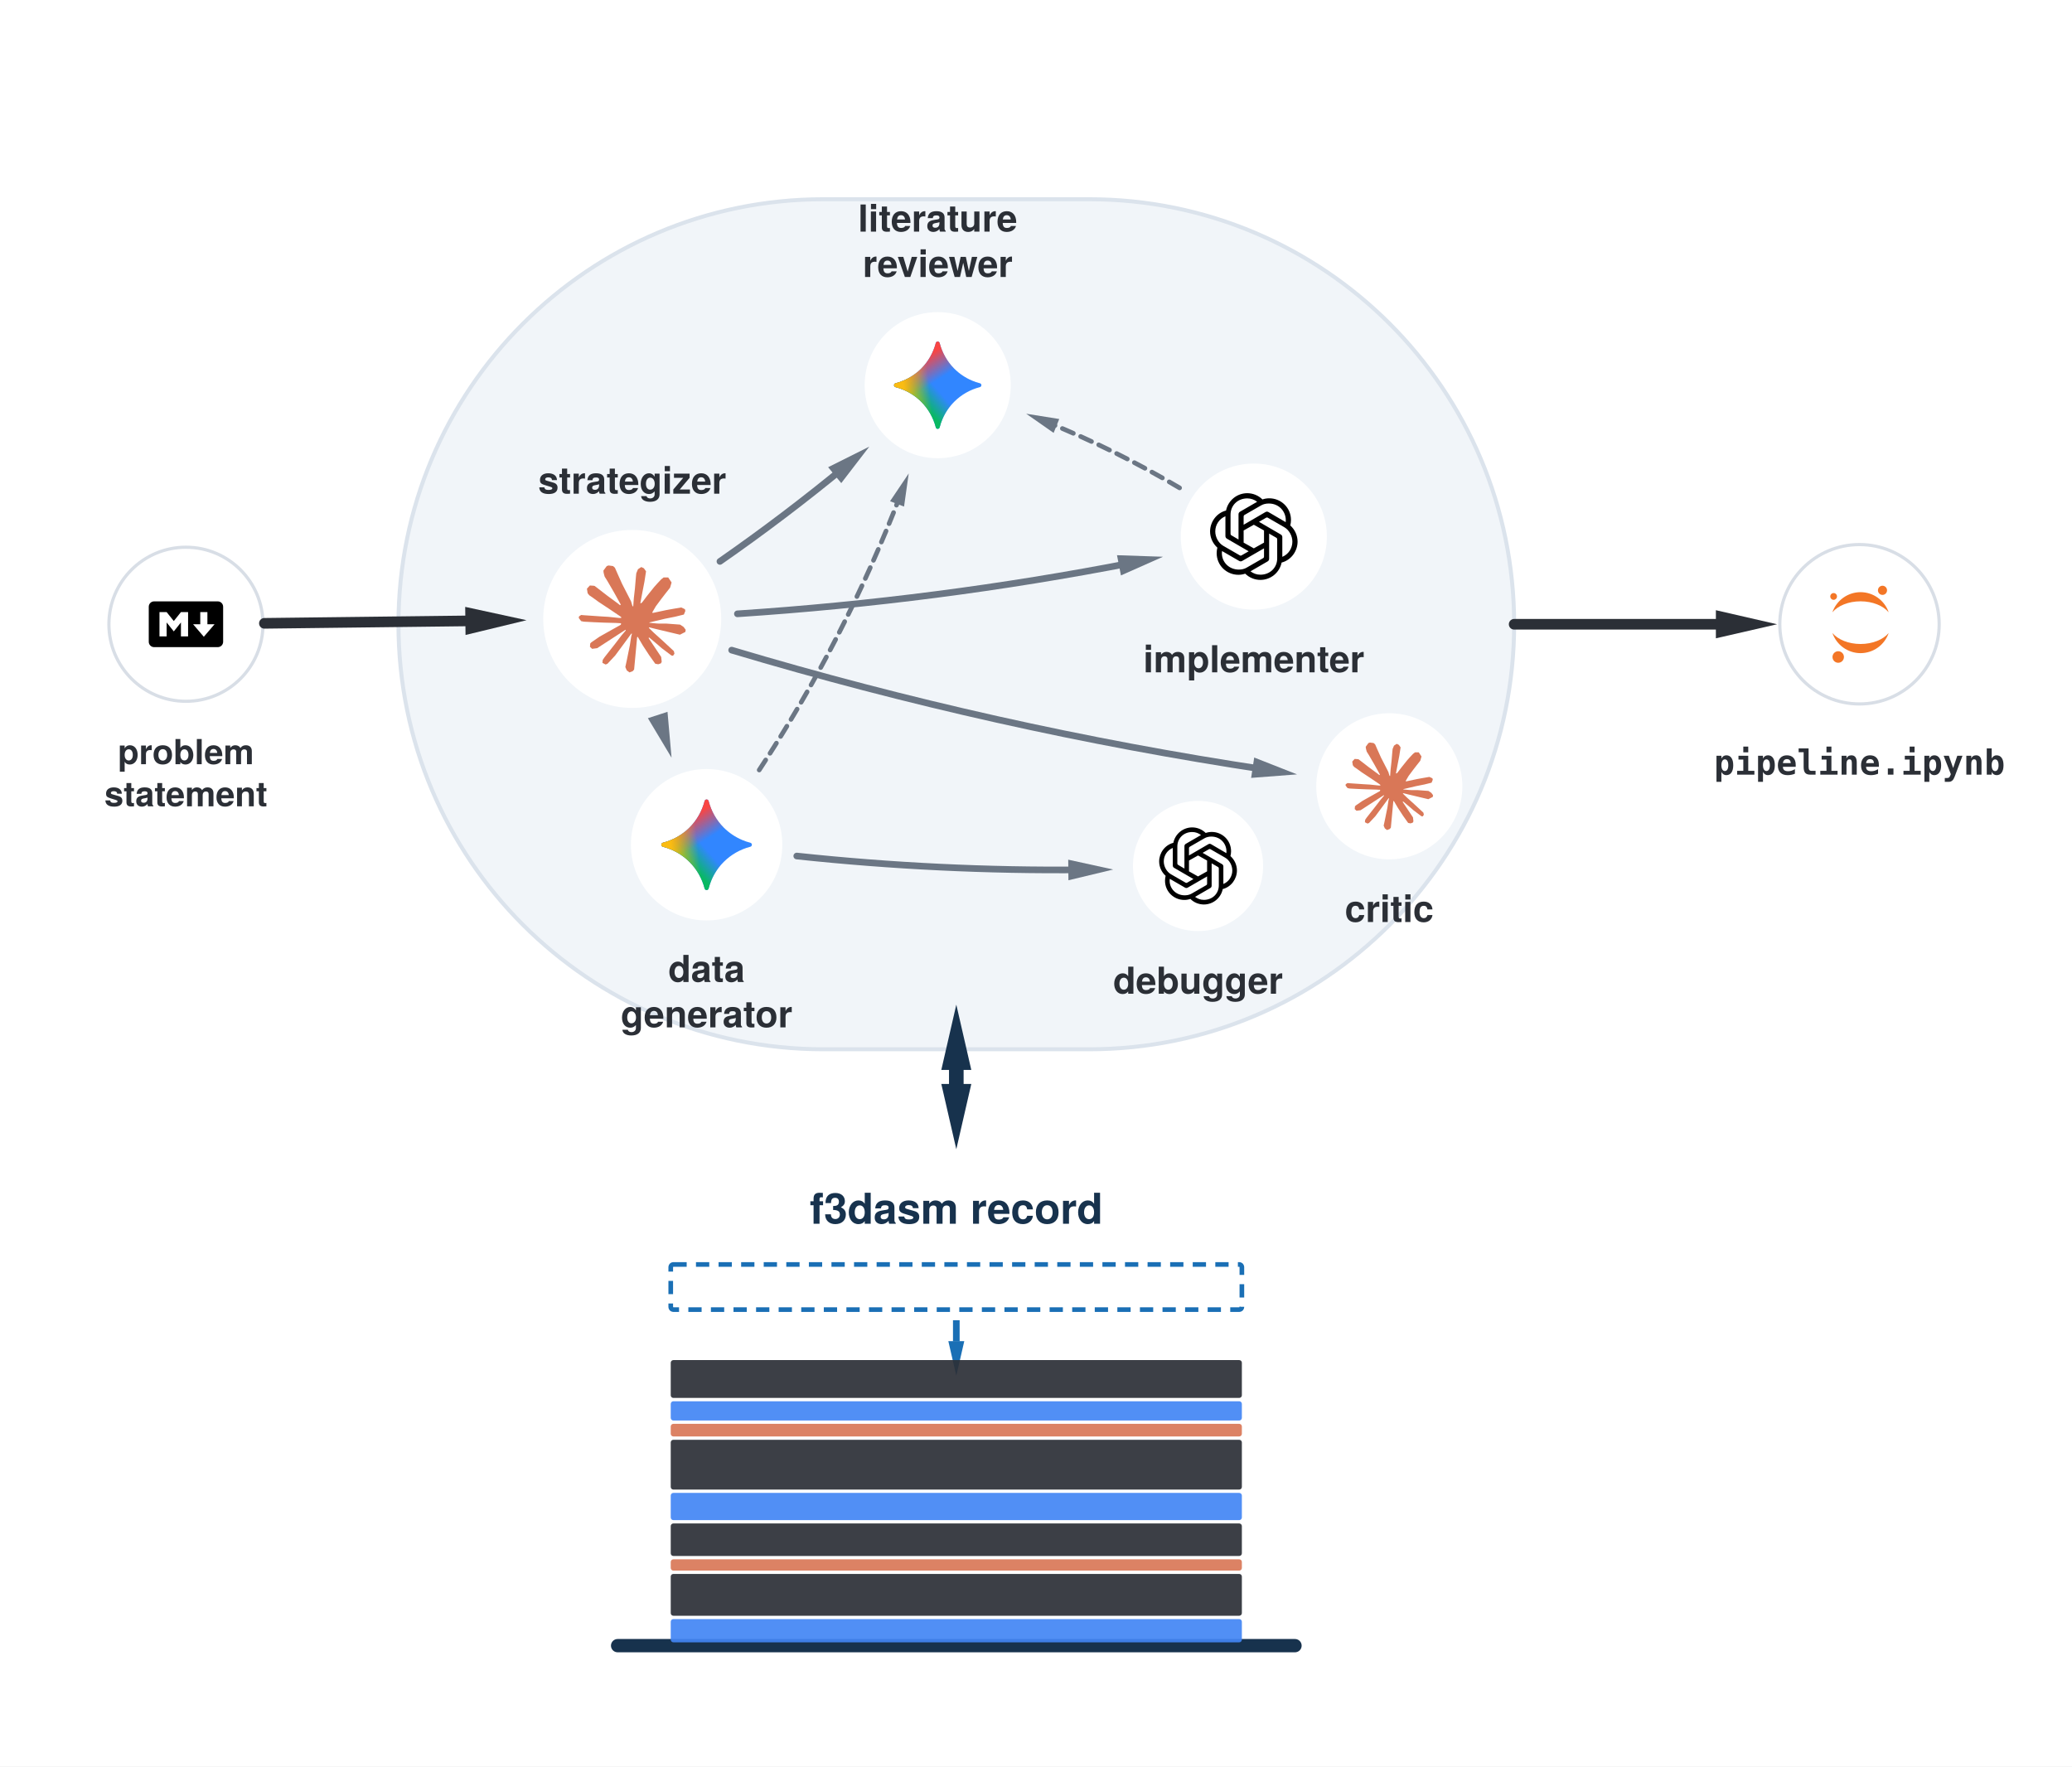
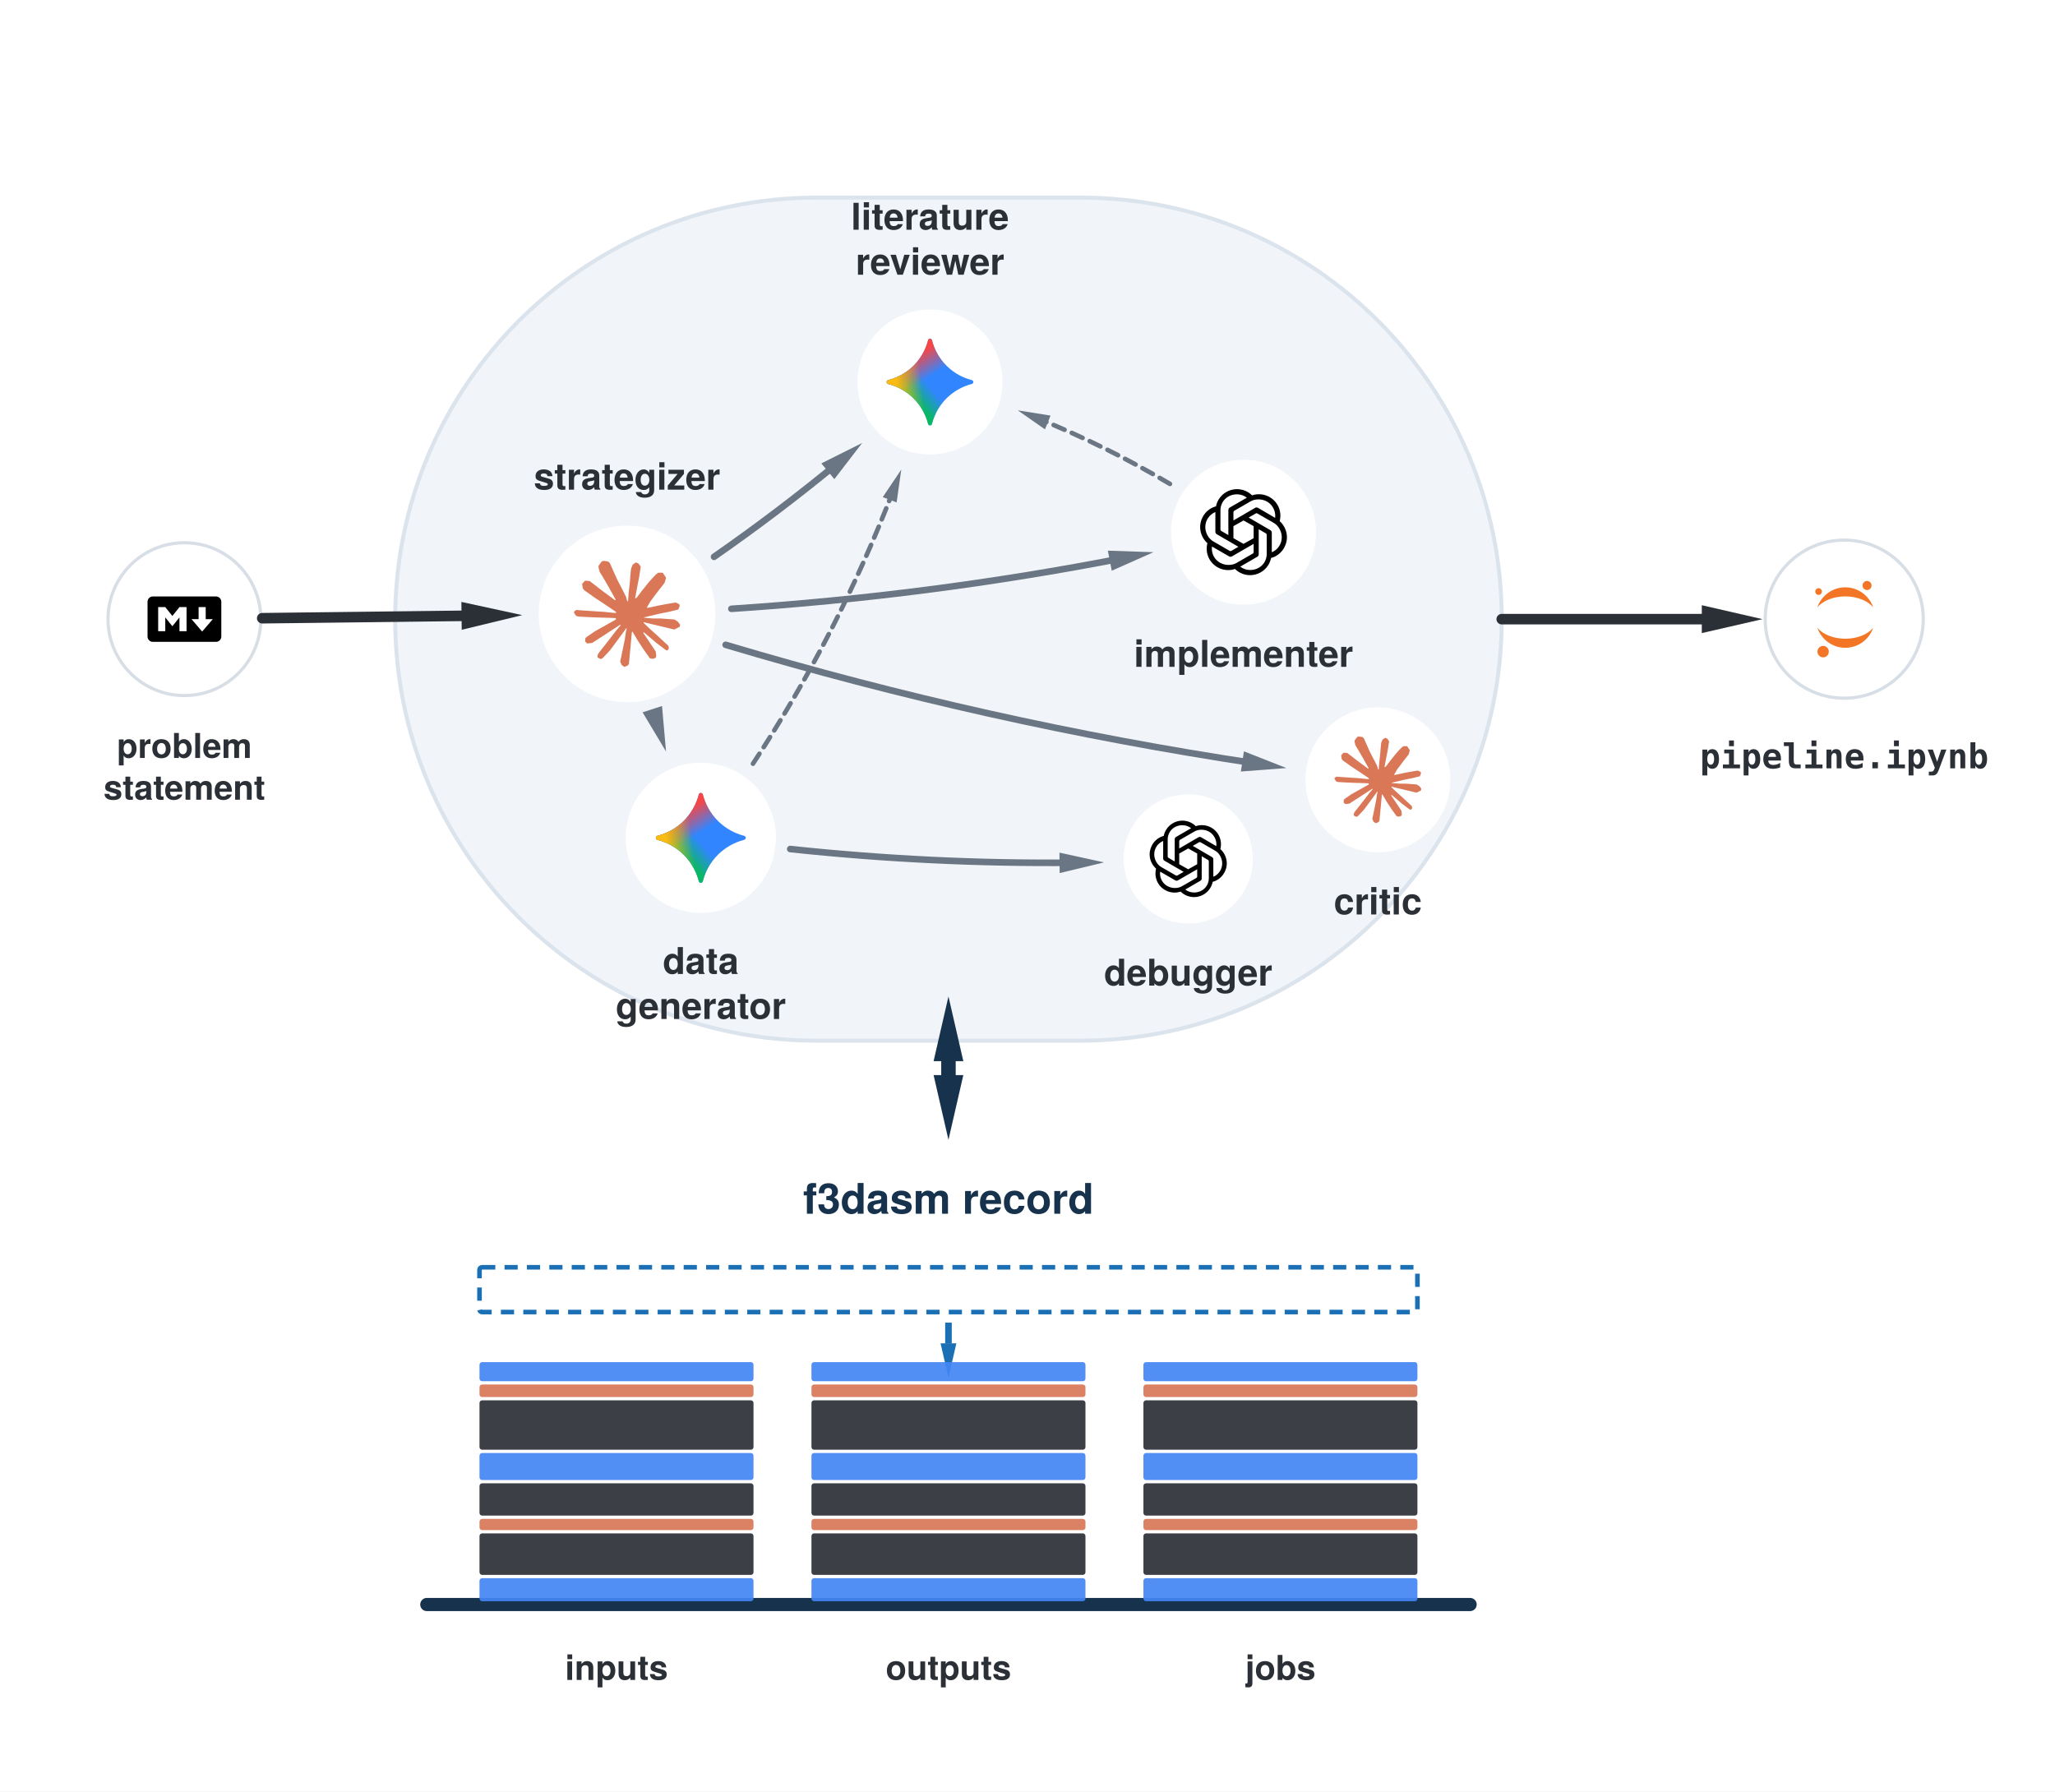
- <svg xmlns="http://www.w3.org/2000/svg" width="1560" height="1330" viewBox="0 0 1560 1330">
-   <rect width="1560" height="1330" fill="#ffffff" />
+ <svg xmlns="http://www.w3.org/2000/svg" width="1560" height="1360" viewBox="0 0 1560 1360">
+   <rect width="1560" height="1360" fill="#ffffff" />
  <g id="enclosure">
    <rect x="300" y="150" rx="320" width="840" height="640" fill="#f1f5f9" stroke="#dbe3ec" stroke-width="3" />
  </g>
  <g id="edge-strategizer-to-literature-reviewer">
    <path d="M 542.04,422.69 Q 590.84,388.75 636.68,350.95" fill="none" stroke="#6b7684" stroke-width="5" stroke-linecap="round" />
  </g>
  <g id="edge-strategizer-to-data-generator">
    <path d="M 496.19,541.35 Q 497.32,544.92 498.47,548.48" fill="none" stroke="#6b7684" stroke-width="5" stroke-linecap="round" />
  </g>
  <g id="edge-strategizer-to-implementer">
    <path d="M 555.19,462.15 Q 705.32,452.33 852.95,423.59" fill="none" stroke="#6b7684" stroke-width="5" stroke-linecap="round" />
  </g>
  <g id="edge-strategizer-to-critic">
    <path d="M 550.86,489.48 Q 749.12,548.78 953.69,579.59" fill="none" stroke="#6b7684" stroke-width="5" stroke-linecap="round" />
  </g>
  <g id="edge-data-generator-to-debugger">
    <path d="M 599.88,644.50 Q 707.18,655.95 815.02,654.89" fill="none" stroke="#6b7684" stroke-width="5" stroke-linecap="round" />
  </g>
  <g id="edge-data-generator-to-literature-reviewer">
    <path d="M 571.60,579.73 Q 636.19,481.62 678.16,372.13" fill="none" stroke="#6b7684" stroke-width="3.5" stroke-dasharray="9 6" stroke-linecap="round" />
  </g>
  <g id="edge-implementer-to-literature-reviewer">
    <path d="M 888.11,367.33 Q 839.98,338.73 788.18,317.79" fill="none" stroke="#6b7684" stroke-width="3.5" stroke-dasharray="9 6" stroke-linecap="round" />
  </g>
  <g id="arrowheads">
    <polygon points="654.50,336.26 633.38,363.73 623.50,351.76" fill="#6b7684" />
    <polygon points="505.60,570.46 487.80,540.72 502.56,535.93" fill="#6b7684" />
    <polygon points="875.62,419.17 843.95,433.24 840.98,418.01" fill="#6b7684" />
    <polygon points="976.53,583.03 941.97,585.67 944.28,570.33" fill="#6b7684" />
    <polygon points="838.12,654.66 804.42,662.75 804.26,647.24" fill="#6b7684" />
    <polygon points="684.18,356.45 680.65,381.41 670.11,377.36" fill="#6b7684" />
    <polygon points="772.61,311.49 797.50,315.47 793.27,325.93" fill="#6b7684" />
  </g>
  <g id="node-strategizer">
    <circle cx="476" cy="466" r="66" fill="#ffffff" stroke="#ffffff" stroke-width="2" />
    <svg x="435.74" y="425.74" width="80.52" height="80.52" viewBox="0 0 24 24" overflow="visible">
      <path d="M4.709 15.955l4.72-2.647.08-.23-.08-.128H9.2l-.79-.048-2.698-.073-2.339-.097-2.266-.122-.571-.121L0 11.784l.055-.352.48-.321.686.06 1.52.103 2.278.158 1.652.097 2.449.255h.389l.055-.157-.134-.098-.103-.097-2.358-1.596-2.552-1.688-1.336-.972-.724-.491-.364-.462-.158-1.008.656-.722.881.06.225.061.893.686 1.908 1.476 2.491 1.833.365.304.145-.103.019-.073-.164-.274-1.355-2.446-1.446-2.49-.644-1.032-.17-.619a2.97 2.97 0 01-.104-.729L6.283.134 6.696 0l.996.134.42.364.62 1.414 1.002 2.229 1.555 3.03.456.898.243.832.091.255h.158V9.01l.128-1.706.237-2.095.23-2.695.08-.76.376-.91.747-.492.584.28.48.685-.067.444-.286 1.851-.559 2.903-.364 1.942h.212l.243-.242.985-1.306 1.652-2.064.73-.82.85-.904.547-.431h1.033l.76 1.129-.34 1.166-1.064 1.347-.881 1.142-1.264 1.7-.79 1.36.073.11.188-.02 2.856-.606 1.543-.28 1.841-.315.833.388.091.395-.328.807-1.969.486-2.309.462-3.439.813-.042.03.049.061 1.549.146.662.036h1.622l3.02.225.79.522.474.638-.079.485-1.215.62-1.64-.389-3.829-.91-1.312-.329h-.182v.11l1.093 1.068 2.006 1.81 2.509 2.33.127.578-.322.455-.34-.049-2.205-1.657-.851-.747-1.926-1.62h-.128v.17l.444.649 2.345 3.521.122 1.08-.17.353-.608.213-.668-.122-1.374-1.925-1.415-2.167-1.143-1.943-.14.08-.674 7.254-.316.37-.729.28-.607-.461-.322-.747.322-1.476.389-1.924.315-1.53.286-1.9.17-.632-.012-.042-.14.018-1.434 1.967-2.18 2.945-1.726 1.845-.414.164-.717-.37.067-.662.401-.589 2.388-3.036 1.44-1.882.93-1.086-.006-.158h-.055L4.132 18.56l-1.13.146-.487-.456.061-.746.231-.243 1.908-1.312-.006.006z" fill="#D97757" fill-rule="nonzero" />
    </svg>
  </g>
  <g id="node-literature-reviewer">
    <circle cx="706" cy="290" r="54" fill="#ffffff" stroke="#ffffff" stroke-width="2" />
    <svg x="673.06" y="257.06" width="65.88" height="65.88" viewBox="0.984 0.984 22.031 22.031" overflow="visible">
      <path d="M20.616 10.835a14.147 14.147 0 01-4.45-3.001 14.111 14.111 0 01-3.678-6.452.503.503 0 00-.975 0 14.134 14.134 0 01-3.679 6.452 14.155 14.155 0 01-4.45 3.001c-.65.28-1.318.505-2.002.678a.502.502 0 000 .975c.684.172 1.35.397 2.002.677a14.147 14.147 0 014.45 3.001 14.112 14.112 0 013.679 6.453.502.502 0 00.975 0c.172-.685.397-1.351.677-2.003a14.145 14.145 0 013.001-4.45 14.113 14.113 0 016.453-3.678.503.503 0 000-.975 13.245 13.245 0 01-2.003-.678z" fill="#3186FF" />
      <path d="M20.616 10.835a14.147 14.147 0 01-4.45-3.001 14.111 14.111 0 01-3.678-6.452.503.503 0 00-.975 0 14.134 14.134 0 01-3.679 6.452 14.155 14.155 0 01-4.45 3.001c-.65.28-1.318.505-2.002.678a.502.502 0 000 .975c.684.172 1.35.397 2.002.677a14.147 14.147 0 014.45 3.001 14.112 14.112 0 013.679 6.453.502.502 0 00.975 0c.172-.685.397-1.351.677-2.003a14.145 14.145 0 013.001-4.45 14.113 14.113 0 016.453-3.678.503.503 0 000-.975 13.245 13.245 0 01-2.003-.678z" fill="url(#lobe-icons-gemini-0-_R_0_)" />
      <path d="M20.616 10.835a14.147 14.147 0 01-4.45-3.001 14.111 14.111 0 01-3.678-6.452.503.503 0 00-.975 0 14.134 14.134 0 01-3.679 6.452 14.155 14.155 0 01-4.45 3.001c-.65.28-1.318.505-2.002.678a.502.502 0 000 .975c.684.172 1.35.397 2.002.677a14.147 14.147 0 014.45 3.001 14.112 14.112 0 013.679 6.453.502.502 0 00.975 0c.172-.685.397-1.351.677-2.003a14.145 14.145 0 013.001-4.45 14.113 14.113 0 016.453-3.678.503.503 0 000-.975 13.245 13.245 0 01-2.003-.678z" fill="url(#lobe-icons-gemini-1-_R_0_)" />
      <path d="M20.616 10.835a14.147 14.147 0 01-4.45-3.001 14.111 14.111 0 01-3.678-6.452.503.503 0 00-.975 0 14.134 14.134 0 01-3.679 6.452 14.155 14.155 0 01-4.45 3.001c-.65.28-1.318.505-2.002.678a.502.502 0 000 .975c.684.172 1.35.397 2.002.677a14.147 14.147 0 014.45 3.001 14.112 14.112 0 013.679 6.453.502.502 0 00.975 0c.172-.685.397-1.351.677-2.003a14.145 14.145 0 013.001-4.45 14.113 14.113 0 016.453-3.678.503.503 0 000-.975 13.245 13.245 0 01-2.003-.678z" fill="url(#lobe-icons-gemini-2-_R_0_)" />
      <defs>
        <linearGradient id="lobe-icons-gemini-0-_R_0_" x1="7" y1="15.5" x2="11" y2="12" gradientUnits="userSpaceOnUse">
          <stop stop-color="#08B962" />
          <stop offset="1" stop-color="#08B962" stop-opacity="0" />
        </linearGradient>
        <linearGradient id="lobe-icons-gemini-1-_R_0_" x1="8" y1="5.5" x2="11.5" y2="11" gradientUnits="userSpaceOnUse">
          <stop stop-color="#F94543" />
          <stop offset="1" stop-color="#F94543" stop-opacity="0" />
        </linearGradient>
        <linearGradient id="lobe-icons-gemini-2-_R_0_" x1="3.5" y1="13.5" x2="17.5" y2="12" gradientUnits="userSpaceOnUse">
          <stop stop-color="#FABC12" />
          <stop offset=".46" stop-color="#FABC12" stop-opacity="0" />
        </linearGradient>
      </defs>
    </svg>
  </g>
  <g id="node-implementer">
    <circle cx="944" cy="404" r="54" fill="#ffffff" stroke="#ffffff" stroke-width="2" />
    <svg x="911.06" y="371.06" width="65.88" height="65.88" viewBox="0 -0.094 24 24" fill="currentColor" fill-rule="evenodd" overflow="visible">
      <path d="M9.205 8.658v-2.26c0-.19.072-.333.238-.428l4.543-2.616c.619-.357 1.356-.523 2.117-.523 2.854 0 4.662 2.212 4.662 4.566 0 .167 0 .357-.024.547l-4.71-2.759a.797.797 0 00-.856 0l-5.97 3.473zm10.609 8.8V12.06c0-.333-.143-.57-.429-.737l-5.97-3.473 1.95-1.118a.433.433 0 01.476 0l4.543 2.617c1.309.76 2.189 2.378 2.189 3.948 0 1.808-1.07 3.473-2.76 4.163zM7.802 12.703l-1.95-1.142c-.167-.095-.239-.238-.239-.428V5.899c0-2.545 1.95-4.472 4.591-4.472 1 0 1.927.333 2.712.928L8.23 5.067c-.285.166-.428.404-.428.737v6.898zM12 15.128l-2.795-1.57v-3.33L12 8.658l2.795 1.57v3.33L12 15.128zm1.796 7.23c-1 0-1.927-.332-2.712-.927l4.686-2.712c.285-.166.428-.404.428-.737v-6.898l1.974 1.142c.167.095.238.238.238.428v5.233c0 2.545-1.974 4.472-4.614 4.472zm-5.637-5.303l-4.544-2.617c-1.308-.761-2.188-2.378-2.188-3.948A4.482 4.482 0 014.21 6.327v5.423c0 .333.143.571.428.738l5.947 3.449-1.95 1.118a.432.432 0 01-.476 0zm-.262 3.9c-2.688 0-4.662-2.021-4.662-4.519 0-.19.024-.38.047-.57l4.686 2.71c.286.167.571.167.856 0l5.97-3.448v2.26c0 .19-.07.333-.237.428l-4.543 2.616c-.619.357-1.356.523-2.117.523zm5.899 2.83a5.947 5.947 0 005.827-4.756C22.287 18.339 24 15.84 24 13.296c0-1.665-.713-3.282-1.998-4.448.119-.5.19-.999.19-1.498 0-3.401-2.759-5.947-5.946-5.947-.642 0-1.26.095-1.88.31A5.962 5.962 0 0010.205 0a5.947 5.947 0 00-5.827 4.757C1.713 5.447 0 7.945 0 10.49c0 1.666.713 3.283 1.998 4.448-.119.5-.19 1-.19 1.499 0 3.401 2.759 5.946 5.946 5.946.642 0 1.26-.095 1.88-.309a5.96 5.96 0 004.162 1.713z" />
    </svg>
  </g>
  <g id="node-data-generator">
    <circle cx="532" cy="636" r="56" fill="#ffffff" stroke="#ffffff" stroke-width="2" />
    <svg x="497.84" y="601.84" width="68.32" height="68.32" viewBox="0.984 0.984 22.031 22.031" overflow="visible">
      <path d="M20.616 10.835a14.147 14.147 0 01-4.45-3.001 14.111 14.111 0 01-3.678-6.452.503.503 0 00-.975 0 14.134 14.134 0 01-3.679 6.452 14.155 14.155 0 01-4.45 3.001c-.65.28-1.318.505-2.002.678a.502.502 0 000 .975c.684.172 1.35.397 2.002.677a14.147 14.147 0 014.45 3.001 14.112 14.112 0 013.679 6.453.502.502 0 00.975 0c.172-.685.397-1.351.677-2.003a14.145 14.145 0 013.001-4.45 14.113 14.113 0 016.453-3.678.503.503 0 000-.975 13.245 13.245 0 01-2.003-.678z" fill="#3186FF" />
      <path d="M20.616 10.835a14.147 14.147 0 01-4.45-3.001 14.111 14.111 0 01-3.678-6.452.503.503 0 00-.975 0 14.134 14.134 0 01-3.679 6.452 14.155 14.155 0 01-4.45 3.001c-.65.28-1.318.505-2.002.678a.502.502 0 000 .975c.684.172 1.35.397 2.002.677a14.147 14.147 0 014.45 3.001 14.112 14.112 0 013.679 6.453.502.502 0 00.975 0c.172-.685.397-1.351.677-2.003a14.145 14.145 0 013.001-4.45 14.113 14.113 0 016.453-3.678.503.503 0 000-.975 13.245 13.245 0 01-2.003-.678z" fill="url(#lobe-icons-gemini-0-_R_0_)" />
      <path d="M20.616 10.835a14.147 14.147 0 01-4.45-3.001 14.111 14.111 0 01-3.678-6.452.503.503 0 00-.975 0 14.134 14.134 0 01-3.679 6.452 14.155 14.155 0 01-4.45 3.001c-.65.28-1.318.505-2.002.678a.502.502 0 000 .975c.684.172 1.35.397 2.002.677a14.147 14.147 0 014.45 3.001 14.112 14.112 0 013.679 6.453.502.502 0 00.975 0c.172-.685.397-1.351.677-2.003a14.145 14.145 0 013.001-4.45 14.113 14.113 0 016.453-3.678.503.503 0 000-.975 13.245 13.245 0 01-2.003-.678z" fill="url(#lobe-icons-gemini-1-_R_0_)" />
      <path d="M20.616 10.835a14.147 14.147 0 01-4.45-3.001 14.111 14.111 0 01-3.678-6.452.503.503 0 00-.975 0 14.134 14.134 0 01-3.679 6.452 14.155 14.155 0 01-4.45 3.001c-.65.28-1.318.505-2.002.678a.502.502 0 000 .975c.684.172 1.35.397 2.002.677a14.147 14.147 0 014.45 3.001 14.112 14.112 0 013.679 6.453.502.502 0 00.975 0c.172-.685.397-1.351.677-2.003a14.145 14.145 0 013.001-4.45 14.113 14.113 0 016.453-3.678.503.503 0 000-.975 13.245 13.245 0 01-2.003-.678z" fill="url(#lobe-icons-gemini-2-_R_0_)" />
      <defs>
        <linearGradient id="lobe-icons-gemini-0-_R_0_" x1="7" y1="15.5" x2="11" y2="12" gradientUnits="userSpaceOnUse">
          <stop stop-color="#08B962" />
          <stop offset="1" stop-color="#08B962" stop-opacity="0" />
        </linearGradient>
        <linearGradient id="lobe-icons-gemini-1-_R_0_" x1="8" y1="5.5" x2="11.5" y2="11" gradientUnits="userSpaceOnUse">
          <stop stop-color="#F94543" />
          <stop offset="1" stop-color="#F94543" stop-opacity="0" />
        </linearGradient>
        <linearGradient id="lobe-icons-gemini-2-_R_0_" x1="3.5" y1="13.5" x2="17.5" y2="12" gradientUnits="userSpaceOnUse">
          <stop stop-color="#FABC12" />
          <stop offset=".46" stop-color="#FABC12" stop-opacity="0" />
        </linearGradient>
      </defs>
    </svg>
  </g>
  <g id="node-debugger">
    <circle cx="902" cy="652" r="48" fill="#ffffff" stroke="#ffffff" stroke-width="2" />
    <svg x="872.72" y="622.72" width="58.56" height="58.56" viewBox="0 -0.094 24 24" fill="currentColor" fill-rule="evenodd" overflow="visible">
      <path d="M9.205 8.658v-2.26c0-.19.072-.333.238-.428l4.543-2.616c.619-.357 1.356-.523 2.117-.523 2.854 0 4.662 2.212 4.662 4.566 0 .167 0 .357-.024.547l-4.71-2.759a.797.797 0 00-.856 0l-5.97 3.473zm10.609 8.8V12.06c0-.333-.143-.57-.429-.737l-5.97-3.473 1.95-1.118a.433.433 0 01.476 0l4.543 2.617c1.309.76 2.189 2.378 2.189 3.948 0 1.808-1.07 3.473-2.76 4.163zM7.802 12.703l-1.95-1.142c-.167-.095-.239-.238-.239-.428V5.899c0-2.545 1.95-4.472 4.591-4.472 1 0 1.927.333 2.712.928L8.23 5.067c-.285.166-.428.404-.428.737v6.898zM12 15.128l-2.795-1.57v-3.33L12 8.658l2.795 1.57v3.33L12 15.128zm1.796 7.23c-1 0-1.927-.332-2.712-.927l4.686-2.712c.285-.166.428-.404.428-.737v-6.898l1.974 1.142c.167.095.238.238.238.428v5.233c0 2.545-1.974 4.472-4.614 4.472zm-5.637-5.303l-4.544-2.617c-1.308-.761-2.188-2.378-2.188-3.948A4.482 4.482 0 014.21 6.327v5.423c0 .333.143.571.428.738l5.947 3.449-1.95 1.118a.432.432 0 01-.476 0zm-.262 3.9c-2.688 0-4.662-2.021-4.662-4.519 0-.19.024-.38.047-.57l4.686 2.71c.286.167.571.167.856 0l5.97-3.448v2.26c0 .19-.07.333-.237.428l-4.543 2.616c-.619.357-1.356.523-2.117.523zm5.899 2.83a5.947 5.947 0 005.827-4.756C22.287 18.339 24 15.84 24 13.296c0-1.665-.713-3.282-1.998-4.448.119-.5.19-.999.19-1.498 0-3.401-2.759-5.947-5.946-5.947-.642 0-1.26.095-1.88.31A5.962 5.962 0 0010.205 0a5.947 5.947 0 00-5.827 4.757C1.713 5.447 0 7.945 0 10.49c0 1.666.713 3.283 1.998 4.448-.119.5-.19 1-.19 1.499 0 3.401 2.759 5.946 5.946 5.946.642 0 1.26-.095 1.88-.309a5.96 5.96 0 004.162 1.713z" />
    </svg>
  </g>
  <g id="node-critic">
    <circle cx="1046" cy="592" r="54" fill="#ffffff" stroke="#ffffff" stroke-width="2" />
    <svg x="1013.06" y="559.06" width="65.88" height="65.88" viewBox="0 0 24 24" overflow="visible">
      <path d="M4.709 15.955l4.72-2.647.08-.23-.08-.128H9.2l-.79-.048-2.698-.073-2.339-.097-2.266-.122-.571-.121L0 11.784l.055-.352.48-.321.686.06 1.52.103 2.278.158 1.652.097 2.449.255h.389l.055-.157-.134-.098-.103-.097-2.358-1.596-2.552-1.688-1.336-.972-.724-.491-.364-.462-.158-1.008.656-.722.881.06.225.061.893.686 1.908 1.476 2.491 1.833.365.304.145-.103.019-.073-.164-.274-1.355-2.446-1.446-2.49-.644-1.032-.17-.619a2.97 2.97 0 01-.104-.729L6.283.134 6.696 0l.996.134.42.364.62 1.414 1.002 2.229 1.555 3.03.456.898.243.832.091.255h.158V9.01l.128-1.706.237-2.095.23-2.695.08-.76.376-.91.747-.492.584.28.48.685-.067.444-.286 1.851-.559 2.903-.364 1.942h.212l.243-.242.985-1.306 1.652-2.064.73-.82.85-.904.547-.431h1.033l.76 1.129-.34 1.166-1.064 1.347-.881 1.142-1.264 1.7-.79 1.36.073.11.188-.02 2.856-.606 1.543-.28 1.841-.315.833.388.091.395-.328.807-1.969.486-2.309.462-3.439.813-.042.03.049.061 1.549.146.662.036h1.622l3.02.225.79.522.474.638-.079.485-1.215.62-1.64-.389-3.829-.91-1.312-.329h-.182v.11l1.093 1.068 2.006 1.81 2.509 2.33.127.578-.322.455-.34-.049-2.205-1.657-.851-.747-1.926-1.62h-.128v.17l.444.649 2.345 3.521.122 1.08-.17.353-.608.213-.668-.122-1.374-1.925-1.415-2.167-1.143-1.943-.14.08-.674 7.254-.316.37-.729.28-.607-.461-.322-.747.322-1.476.389-1.924.315-1.53.286-1.9.17-.632-.012-.042-.14.018-1.434 1.967-2.18 2.945-1.726 1.845-.414.164-.717-.37.067-.662.401-.589 2.388-3.036 1.44-1.882.93-1.086-.006-.158h-.055L4.132 18.56l-1.13.146-.487-.456.061-.746.231-.243 1.908-1.312-.006.006z" fill="#D97757" fill-rule="nonzero" />
    </svg>
  </g>
  <g id="input-problem-statement">
    <circle cx="140" cy="470" r="58" fill="#ffffff" stroke="#d8dee6" stroke-width="2.4" />
    <svg x="112" y="442" width="56" height="56" viewBox="0 0 24 24" fill="#000000" overflow="visible">
      <path d="M22.27 19.385H1.73A1.73 1.73 0 010 17.655V6.345a1.73 1.73 0 011.73-1.73h20.54A1.73 1.73 0 0124 6.345v11.308a1.73 1.73 0 01-1.73 1.731zM5.769 15.923v-4.5l2.308 2.885 2.307-2.885v4.5h2.308V8.078h-2.308l-2.307 2.885-2.308-2.885H3.46v7.847zM21.232 12h-2.309V8.077h-2.307V12h-2.308l3.461 4.039z" />
    </svg>
    <text x="140" y="575.37" fill="#2b2f36" font-family="Avenir Next, Avenir, Helvetica Neue, sans-serif" font-size="26" font-weight="600" text-anchor="middle">problem</text>
    <text x="140" y="607.09" fill="#2b2f36" font-family="Avenir Next, Avenir, Helvetica Neue, sans-serif" font-size="26" font-weight="600" text-anchor="middle">statement</text>
  </g>
  <g id="arrow-input">
    <path d="M 199.05,469.30 Q 281.99,468.31 364.94,467.32" fill="none" stroke="#2b2f36" stroke-width="8" stroke-linecap="round" />
    <polygon points="396.44,466.95 350.50,478.07 350.25,456.92" fill="#2b2f36" />
  </g>
  <g id="arrow-output">
    <path d="M 1140.00,470.00 Q 1223.22,470.00 1306.44,470.00" fill="none" stroke="#2b2f36" stroke-width="8" stroke-linecap="round" />
    <polygon points="1337.94,470.00 1291.88,480.58 1291.88,459.42" fill="#2b2f36" />
  </g>
  <g id="output-notebook">
    <circle cx="1400" cy="470" r="60" fill="#ffffff" stroke="#d8dee6" stroke-width="2.4" />
    <svg x="1371" y="441" width="58" height="58" viewBox="0 0 24 24" fill="#F37626" overflow="visible">
      <path d="M7.157 22.201A1.784 1.799 0 0 1 5.374 24a1.784 1.799 0 0 1-1.784-1.799 1.784 1.799 0 0 1 1.784-1.799 1.784 1.799 0 0 1 1.783 1.799zM20.582 1.427a1.415 1.427 0 0 1-1.415 1.428 1.415 1.427 0 0 1-1.416-1.428A1.415 1.427 0 0 1 19.167 0a1.415 1.427 0 0 1 1.415 1.427zM4.992 3.336A1.047 1.056 0 0 1 3.946 4.39a1.047 1.056 0 0 1-1.047-1.055A1.047 1.056 0 0 1 3.946 2.28a1.047 1.056 0 0 1 1.046 1.056zm7.336 1.517c3.769 0 7.06 1.38 8.768 3.424a9.363 9.363 0 0 0-3.393-4.547 9.238 9.238 0 0 0-5.377-1.728A9.238 9.238 0 0 0 6.95 3.73a9.363 9.363 0 0 0-3.394 4.547c1.713-2.04 5.004-3.424 8.772-3.424zm.001 13.295c-3.768 0-7.06-1.381-8.768-3.425a9.363 9.363 0 0 0 3.394 4.547A9.238 9.238 0 0 0 12.33 21a9.238 9.238 0 0 0 5.377-1.729 9.363 9.363 0 0 0 3.393-4.547c-1.712 2.044-5.003 3.425-8.772 3.425Z" />
    </svg>
    <text x="1400" y="583.23" fill="#2b2f36" font-family="Menlo, SF Mono, monospace" font-size="26" font-weight="600" text-anchor="middle">pipeline.ipynb</text>
  </g>
  <g id="ledger-name">
    <text x="720" y="921.36" fill="#17324d" font-family="Avenir Next, Avenir, Helvetica Neue, sans-serif" font-size="32" font-weight="600" text-anchor="middle">f3dasm record</text>
  </g>
  <g id="arrow-graph-to-ledger">
    <path d="M 720.00,790.00 Q 720.00,810.83 720.00,831.66" fill="none" stroke="#17324d" stroke-width="11" stroke-linecap="round" />
    <polygon points="720.00,865.26 708.71,816.12 731.29,816.12" fill="#17324d" />
    <polygon points="720.00,756.40 731.29,805.53 708.71,805.53" fill="#17324d" />
  </g>
  <g id="ledger-datum">
-     <line x1="465" y1="1239" x2="975" y2="1239" stroke="#17324d" stroke-width="10" stroke-linecap="round" />
+     <line x1="324" y1="1218" x2="1116" y2="1218" stroke="#17324d" stroke-width="10" stroke-linecap="round" />
  </g>
-   <g id="ledger-next-band-arrow">
-     <line x1="720" y1="994" x2="720" y2="1010" stroke="#1a6fb5" stroke-width="5" />
-   </g>
-   <polygon points="720.00,1035.85 714.00,1009.75 726.00,1009.75" fill="#1a6fb5" />
-   <g id="ledger-bands">
-     <rect x="505" y="1219" rx="2" width="430" height="17.5" fill="#4285f4" opacity="0.92" />
-     <rect x="505" y="1185" rx="2" width="430" height="31.5" fill="#2b2f36" opacity="0.92" />
-     <rect x="505" y="1174" rx="2" width="430" height="8.5" fill="#d97757" opacity="0.92" />
-     <rect x="505" y="1147" rx="2" width="430" height="24.5" fill="#2b2f36" opacity="0.92" />
-     <rect x="505" y="1124" rx="2" width="430" height="20.5" fill="#4285f4" opacity="0.92" />
-     <rect x="505" y="1084" rx="2" width="430" height="37.5" fill="#2b2f36" opacity="0.92" />
-     <rect x="505" y="1072" rx="2" width="430" height="9.5" fill="#d97757" opacity="0.92" />
-     <rect x="505" y="1055" rx="2" width="430" height="14.5" fill="#4285f4" opacity="0.92" />
-     <rect x="505" y="1024" rx="2" width="430" height="28.5" fill="#2b2f36" opacity="0.92" />
-     <rect x="505" y="952" rx="2" width="430" height="34" fill="none" stroke="#1a6fb5" stroke-width="3.5" stroke-dasharray="10 7" />
+   <line x1="720" y1="1004" x2="720" y2="1020" stroke="#1a6fb5" stroke-width="5" />
+   <polygon points="720.00,1045.85 714.00,1019.75 726.00,1019.75" fill="#1a6fb5" />
+   <g id="ledger-shadows">
+     <rect x="364" y="1198" rx="2" width="208" height="17.5" fill="#4285f4" opacity="0.92" />
+     <rect x="364" y="1164" rx="2" width="208" height="31.5" fill="#2b2f36" opacity="0.92" />
+     <rect x="364" y="1153" rx="2" width="208" height="8.5" fill="#d97757" opacity="0.92" />
+     <rect x="364" y="1126" rx="2" width="208" height="24.5" fill="#2b2f36" opacity="0.92" />
+     <rect x="364" y="1103" rx="2" width="208" height="20.5" fill="#4285f4" opacity="0.92" />
+     <rect x="364" y="1063" rx="2" width="208" height="37.5" fill="#2b2f36" opacity="0.92" />
+     <rect x="364" y="1051" rx="2" width="208" height="9.5" fill="#d97757" opacity="0.92" />
+     <rect x="364" y="1034" rx="2" width="208" height="14.5" fill="#4285f4" opacity="0.92" />
+     <rect x="616" y="1198" rx="2" width="208" height="17.5" fill="#4285f4" opacity="0.92" />
+     <rect x="616" y="1164" rx="2" width="208" height="31.5" fill="#2b2f36" opacity="0.92" />
+     <rect x="616" y="1153" rx="2" width="208" height="8.5" fill="#d97757" opacity="0.92" />
+     <rect x="616" y="1126" rx="2" width="208" height="24.5" fill="#2b2f36" opacity="0.92" />
+     <rect x="616" y="1103" rx="2" width="208" height="20.5" fill="#4285f4" opacity="0.92" />
+     <rect x="616" y="1063" rx="2" width="208" height="37.5" fill="#2b2f36" opacity="0.92" />
+     <rect x="616" y="1051" rx="2" width="208" height="9.5" fill="#d97757" opacity="0.92" />
+     <rect x="616" y="1034" rx="2" width="208" height="14.5" fill="#4285f4" opacity="0.92" />
+     <rect x="868" y="1198" rx="2" width="208" height="17.5" fill="#4285f4" opacity="0.92" />
+     <rect x="868" y="1164" rx="2" width="208" height="31.5" fill="#2b2f36" opacity="0.92" />
+     <rect x="868" y="1153" rx="2" width="208" height="8.5" fill="#d97757" opacity="0.92" />
+     <rect x="868" y="1126" rx="2" width="208" height="24.5" fill="#2b2f36" opacity="0.92" />
+     <rect x="868" y="1103" rx="2" width="208" height="20.5" fill="#4285f4" opacity="0.92" />
+     <rect x="868" y="1063" rx="2" width="208" height="37.5" fill="#2b2f36" opacity="0.92" />
+     <rect x="868" y="1051" rx="2" width="208" height="9.5" fill="#d97757" opacity="0.92" />
+     <rect x="868" y="1034" rx="2" width="208" height="14.5" fill="#4285f4" opacity="0.92" />
+     <rect x="364" y="962" rx="2" width="712" height="34" fill="none" stroke="#1a6fb5" stroke-width="3.5" stroke-dasharray="10 7" />
  </g>
  <g id="name-strategizer">
    <text x="476" y="371.7" fill="#2b2f36" font-family="Avenir Next, Avenir, Helvetica Neue, sans-serif" font-size="28" font-weight="600" text-anchor="middle">strategizer</text>
+     <text x="468" y="1275.23" fill="#2b2f36" font-family="Avenir Next, Avenir, Helvetica Neue, sans-serif" font-size="26" font-weight="600" text-anchor="middle">inputs</text>
+     <text x="720" y="1275.23" fill="#2b2f36" font-family="Avenir Next, Avenir, Helvetica Neue, sans-serif" font-size="26" font-weight="600" text-anchor="middle">outputs</text>
+     <text x="972" y="1275.23" fill="#2b2f36" font-family="Avenir Next, Avenir, Helvetica Neue, sans-serif" font-size="26" font-weight="600" text-anchor="middle">jobs</text>
  </g>
  <g id="name-data-generator">
    <text x="532" y="739.34" fill="#2b2f36" font-family="Avenir Next, Avenir, Helvetica Neue, sans-serif" font-size="28" font-weight="600" text-anchor="middle">data</text>
    <text x="532" y="773.5" fill="#2b2f36" font-family="Avenir Next, Avenir, Helvetica Neue, sans-serif" font-size="28" font-weight="600" text-anchor="middle">generator</text>
  </g>
  <g id="name-literature-reviewer">
    <text x="706" y="174.38" fill="#2b2f36" font-family="Avenir Next, Avenir, Helvetica Neue, sans-serif" font-size="28" font-weight="600" text-anchor="middle">literature</text>
    <text x="706" y="208.54" fill="#2b2f36" font-family="Avenir Next, Avenir, Helvetica Neue, sans-serif" font-size="28" font-weight="600" text-anchor="middle">reviewer</text>
  </g>
  <g id="name-implementer">
    <text x="944" y="506.18" fill="#2b2f36" font-family="Avenir Next, Avenir, Helvetica Neue, sans-serif" font-size="28" font-weight="600" text-anchor="middle">implementer</text>
  </g>
  <g id="name-critic">
    <text x="1046" y="694.18" fill="#2b2f36" font-family="Avenir Next, Avenir, Helvetica Neue, sans-serif" font-size="28" font-weight="600" text-anchor="middle">critic</text>
  </g>
  <g id="name-debugger">
    <text x="902" y="748.18" fill="#2b2f36" font-family="Avenir Next, Avenir, Helvetica Neue, sans-serif" font-size="28" font-weight="600" text-anchor="middle">debugger</text>
  </g>
</svg>
